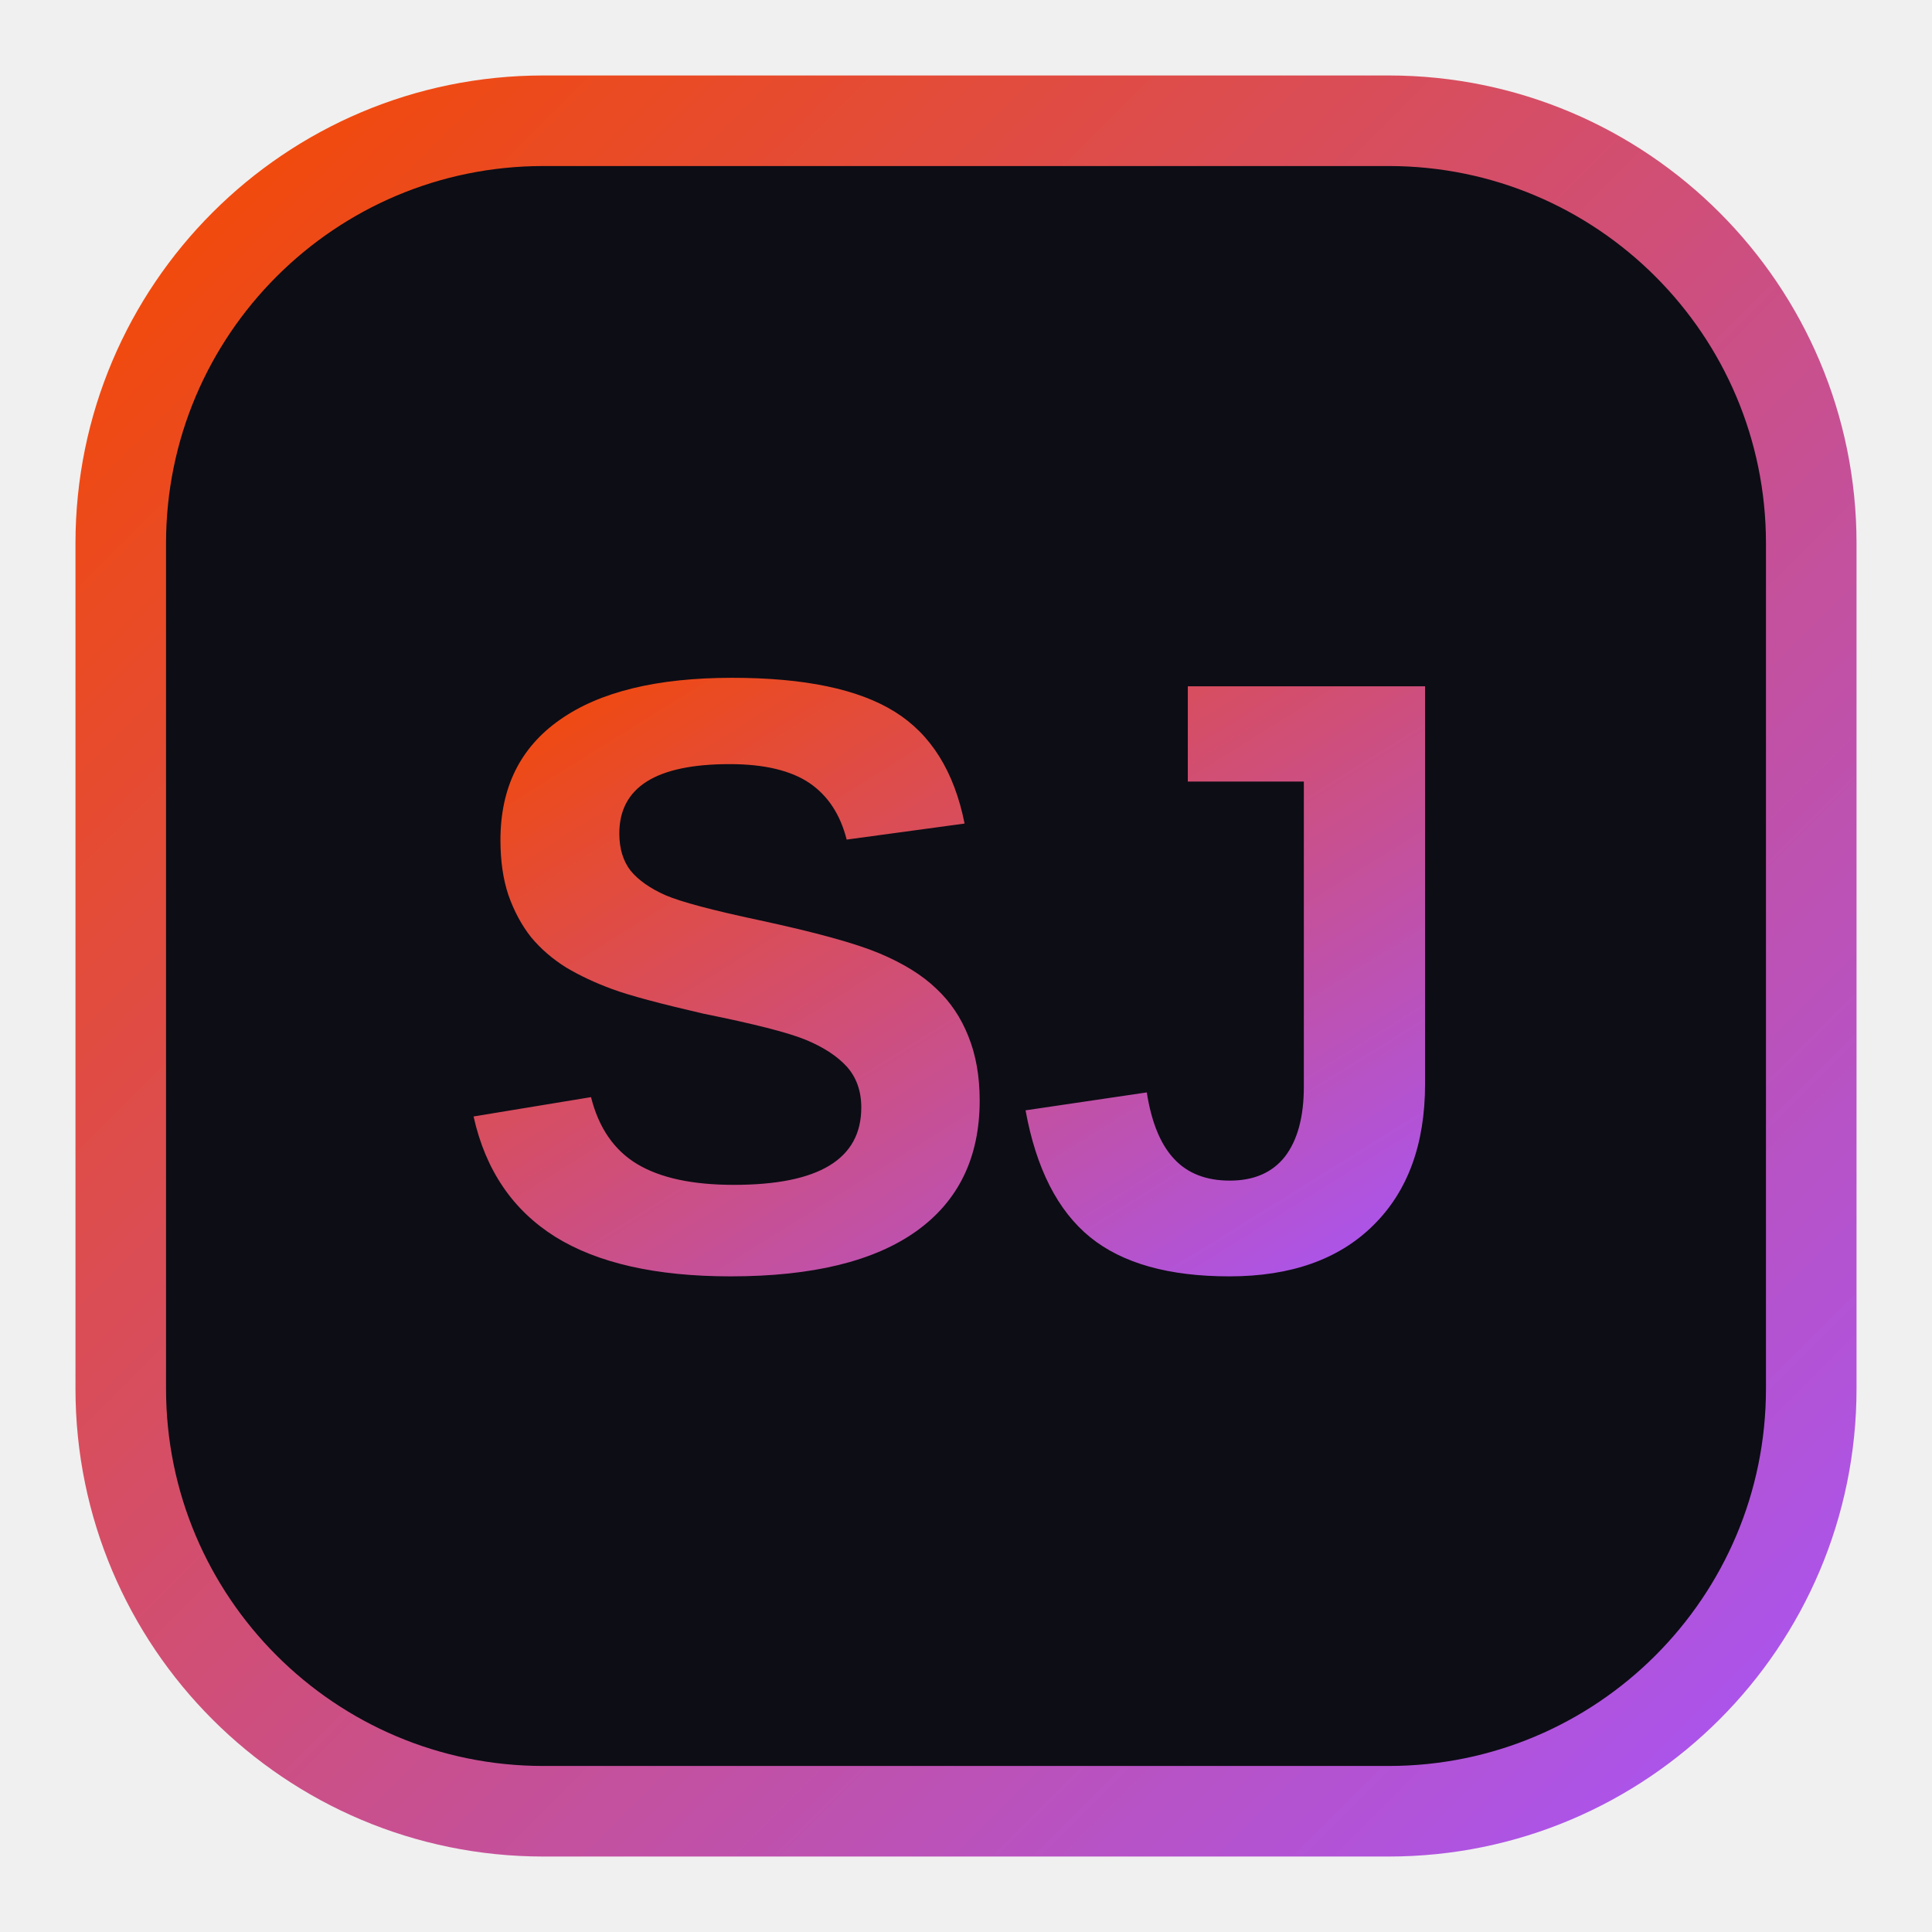
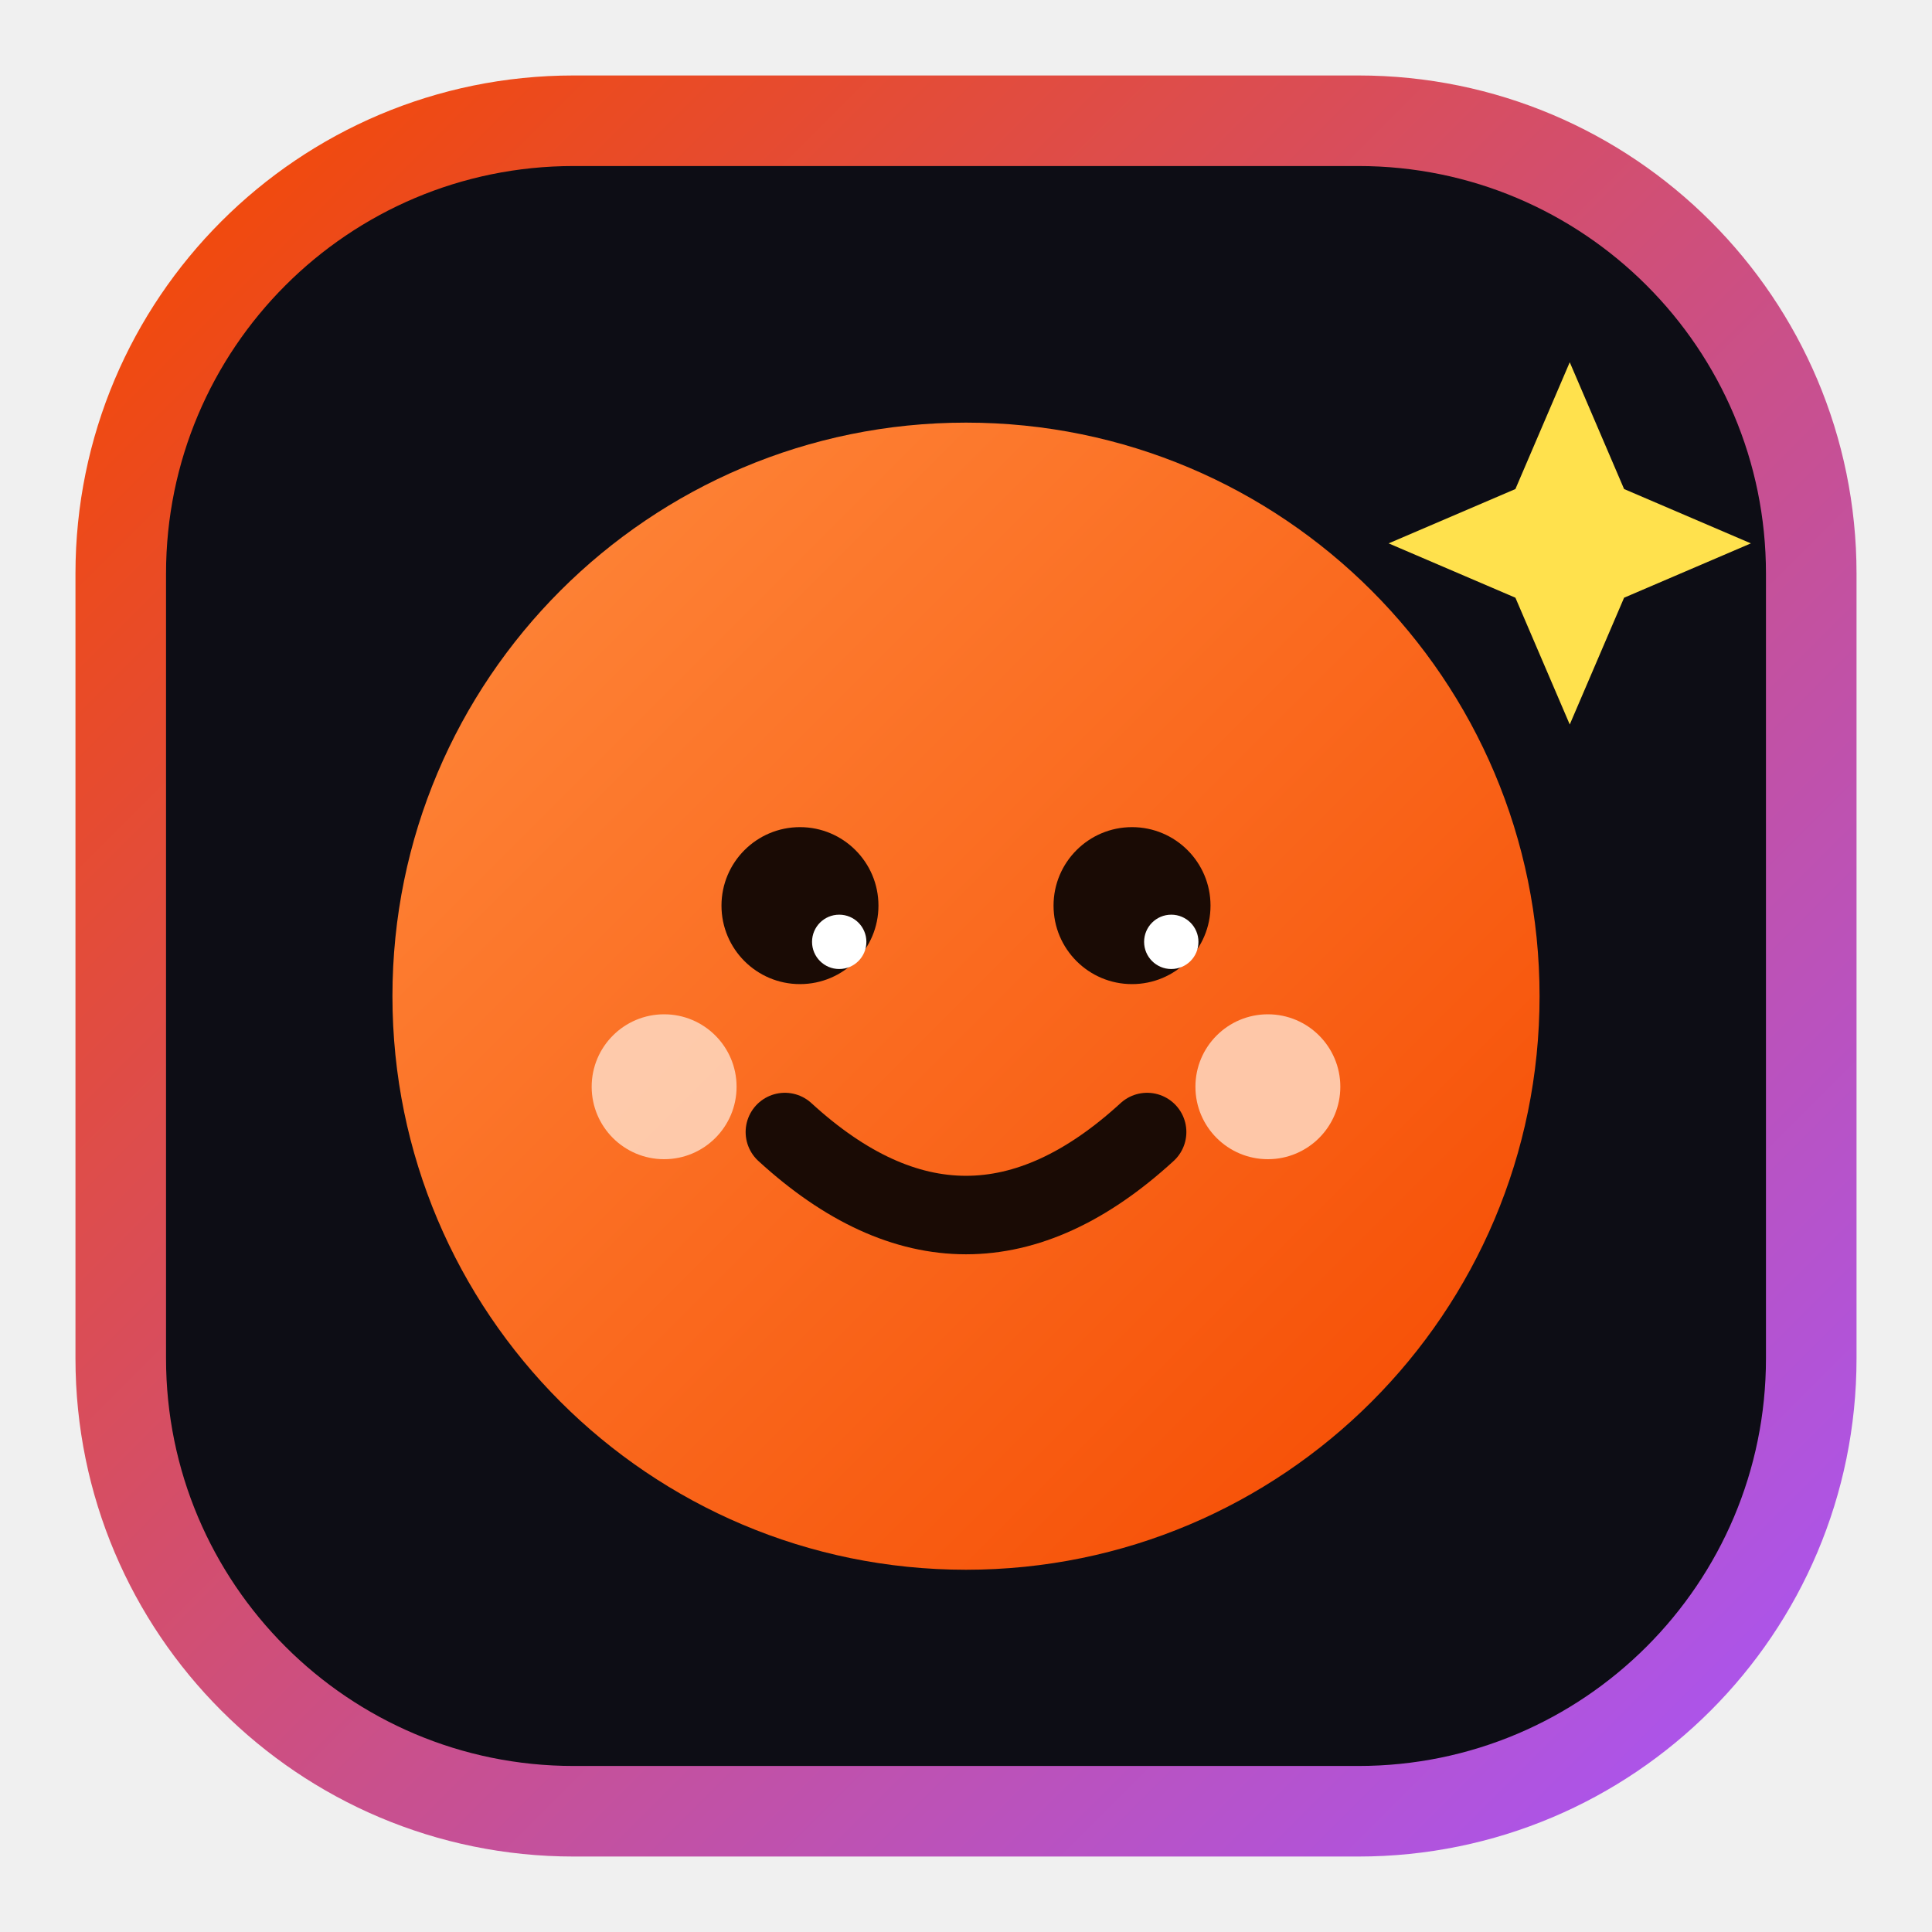
<svg xmlns="http://www.w3.org/2000/svg" viewBox="0 0 64 64">
  <defs>
-     <linearGradient id="g" x1="0" y1="0" x2="1" y2="1">
+     <linearGradient id="ring" x1="0" y1="0" x2="1" y2="1">
      <stop offset="0" stop-color="#F54900" />
      <stop offset="1" stop-color="#A855F7" />
    </linearGradient>
+     <linearGradient id="face" x1="0" y1="0" x2="1" y2="1">
+       <stop offset="0" stop-color="#FF8A3D" />
+       <stop offset="1" stop-color="#F54900" />
+     </linearGradient>
  </defs>
-   <rect x="4" y="4" width="56" height="56" rx="14" fill="#0d0d15" />
-   <rect x="4" y="4" width="56" height="56" rx="14" fill="none" stroke="url(#g)" stroke-width="3" />
-   <text x="32" y="42" font-family="Arial, sans-serif" font-size="28" font-weight="800" fill="url(#g)" text-anchor="middle">SJ</text>
+   <rect x="4" y="4" width="56" height="56" rx="15" fill="#0d0d15" />
+   <rect x="4" y="4" width="56" height="56" rx="15" fill="none" stroke="url(#ring)" stroke-width="3" />
+   <circle cx="32" cy="33" r="19" fill="url(#face)" />
+   <circle cx="26.5" cy="30" r="2.6" fill="#1a0b05" />
+   <circle cx="37.5" cy="30" r="2.6" fill="#1a0b05" />
+   <circle cx="27.8" cy="31.2" r="0.9" fill="#fff" />
+   <circle cx="38.8" cy="31.2" r="0.9" fill="#fff" />
+   <path d="M26 37.5 Q32 43 38 37.5" stroke="#1a0b05" stroke-width="2.6" fill="none" stroke-linecap="round" />
+   <circle cx="22" cy="36" r="2.4" fill="#FFD9C2" opacity="0.85" />
+   <circle cx="42" cy="36" r="2.4" fill="#FFD9C2" opacity="0.85" />
+   <path d="M52 12 l1.8 4.2 4.2 1.8 -4.2 1.8 -1.8 4.2 -1.8 -4.2 -4.2 -1.8 4.2 -1.8 Z" fill="#FFE14D" />
</svg>
